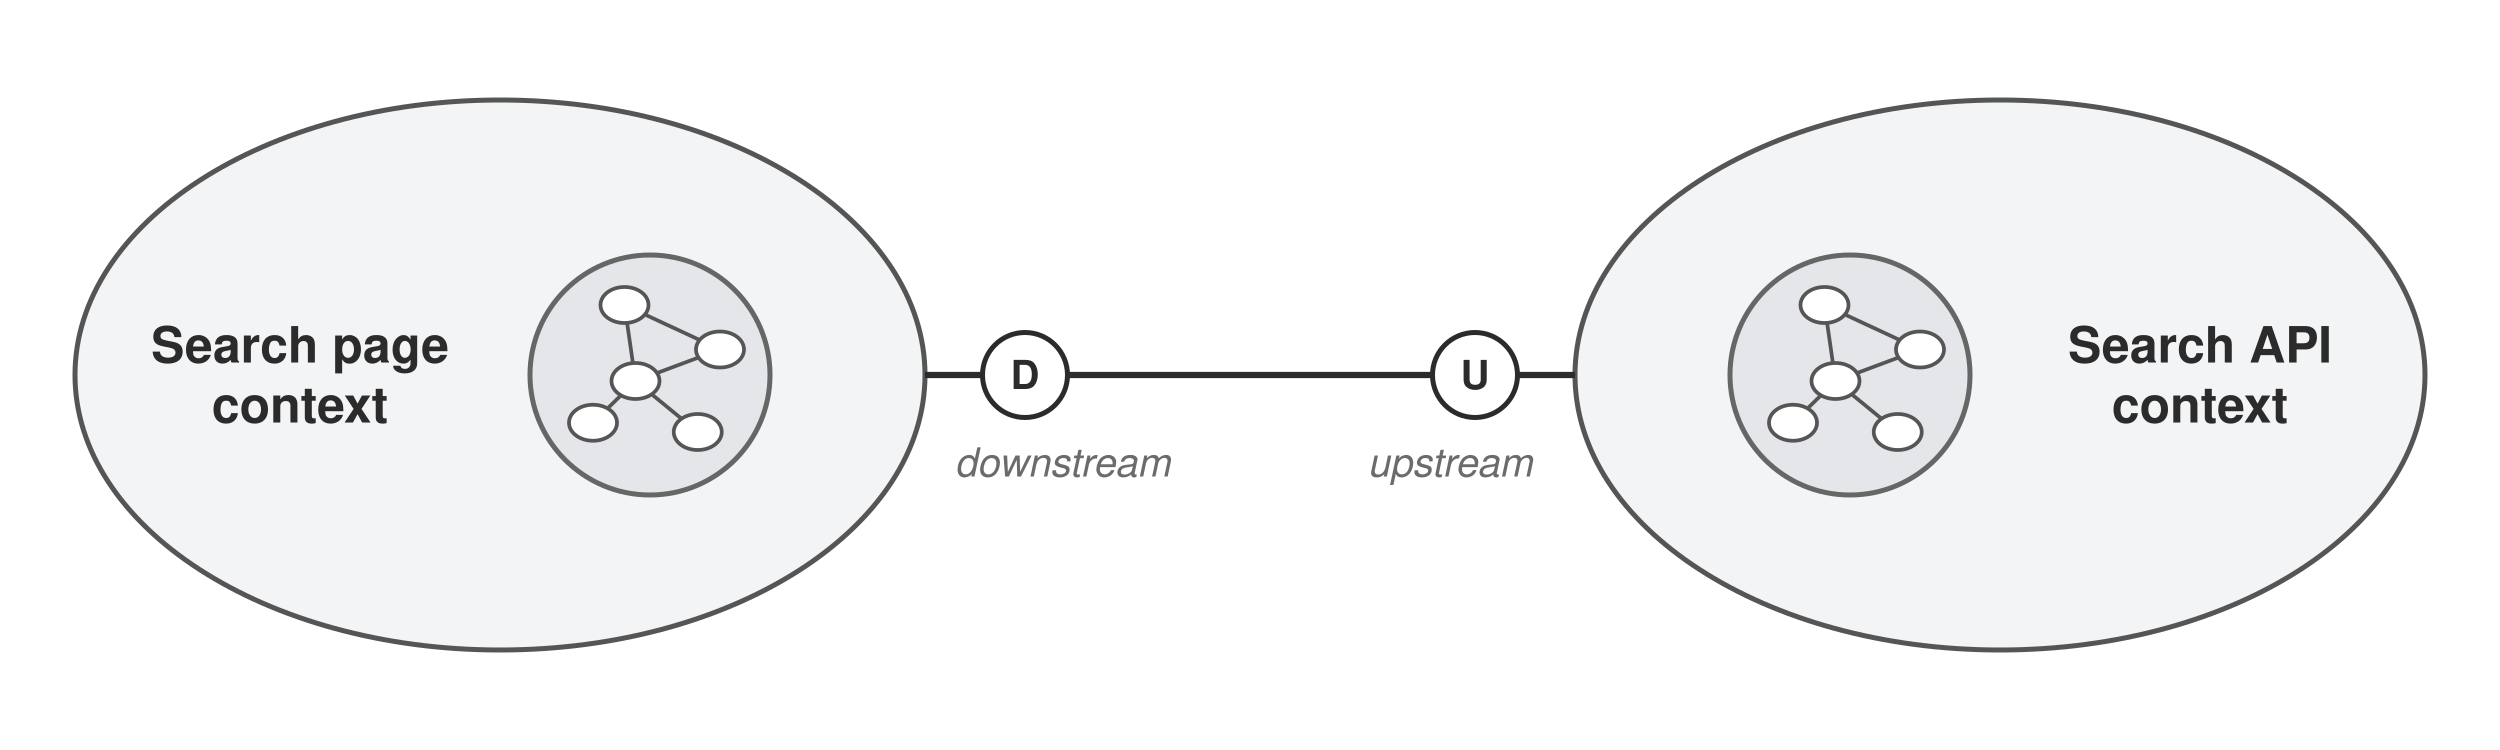
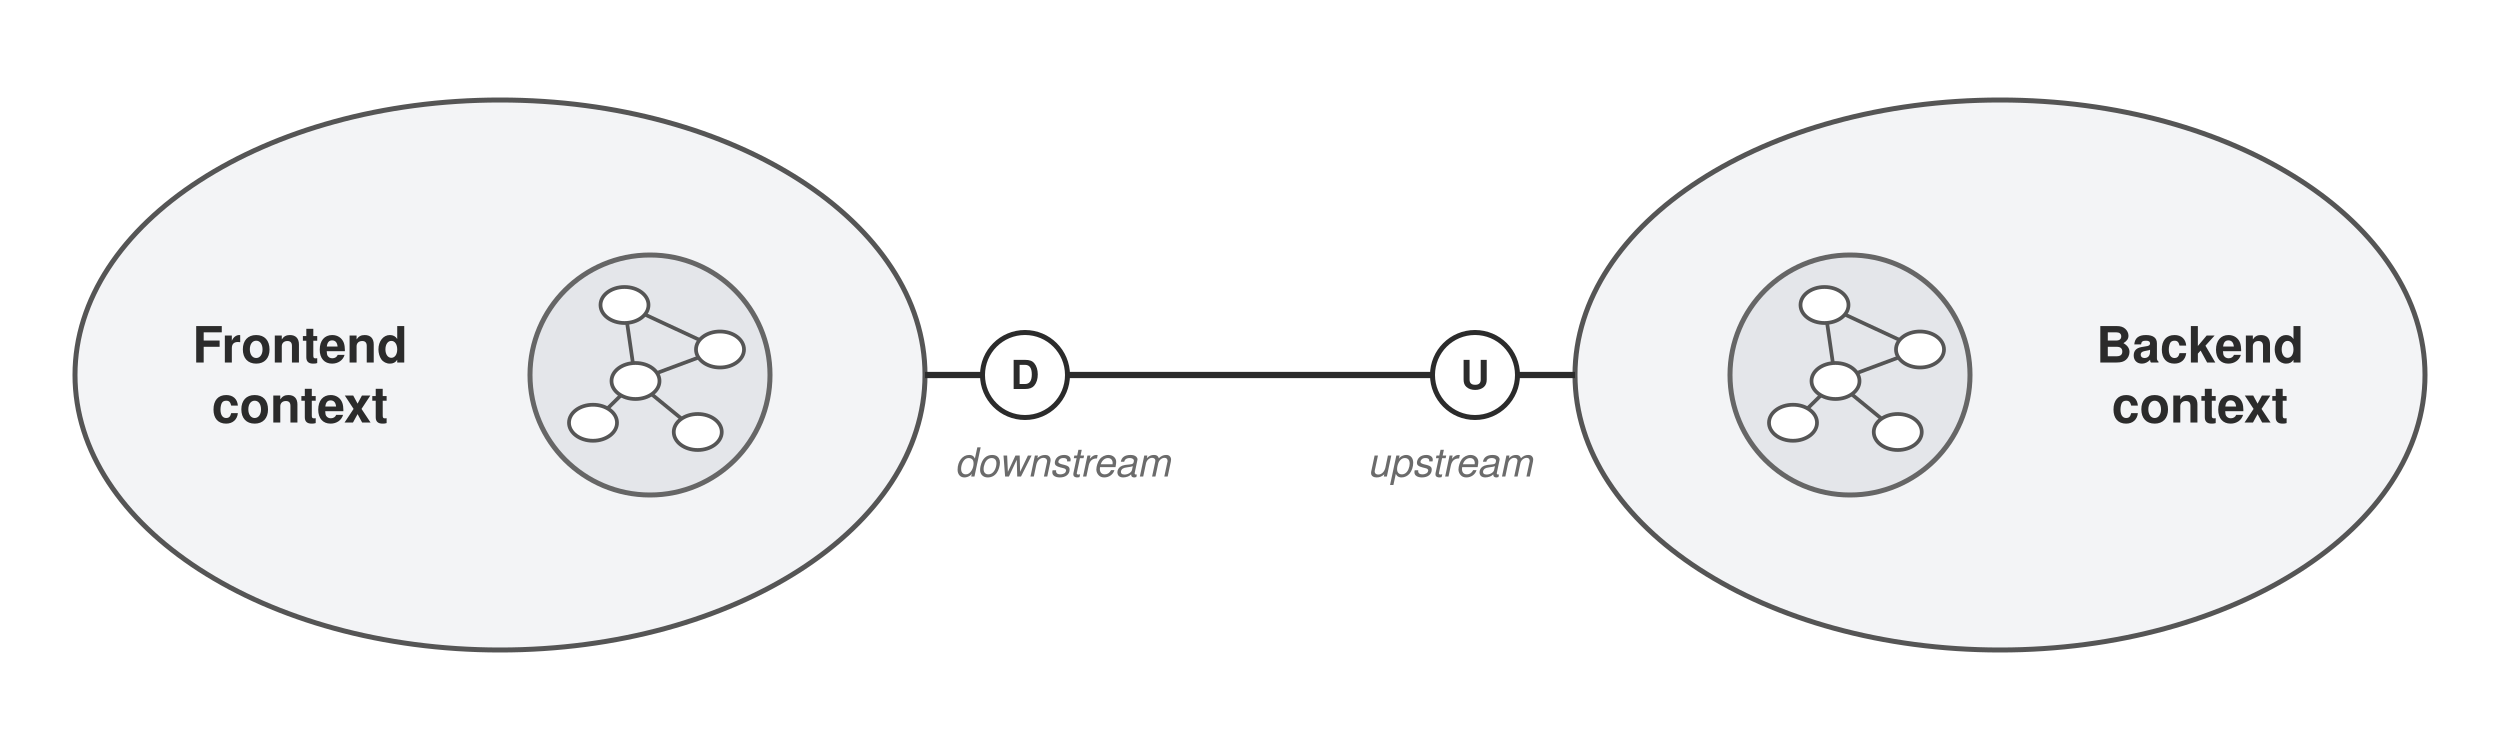
<svg xmlns="http://www.w3.org/2000/svg" width="1000" height="300" viewBox="0 0 1000 300" font-family="Helvetica, Arial, sans-serif">
  <defs>
    <marker id="a-ink" viewBox="0 0 10 10" refX="9" refY="5" markerWidth="8" markerHeight="8" orient="auto-start-reverse">
      <path d="M0,0 L10,5 L0,10 z" fill="#2b2b2b" />
    </marker>
    <marker id="a-blue" viewBox="0 0 10 10" refX="9" refY="5" markerWidth="8" markerHeight="8" orient="auto-start-reverse">
      <path d="M0,0 L10,5 L0,10 z" fill="#2f6db5" />
    </marker>
    <marker id="a-red" viewBox="0 0 10 10" refX="9" refY="5" markerWidth="8" markerHeight="8" orient="auto-start-reverse">
      <path d="M0,0 L10,5 L0,10 z" fill="#b5332e" />
    </marker>
    <marker id="a-green" viewBox="0 0 10 10" refX="9" refY="5" markerWidth="8" markerHeight="8" orient="auto-start-reverse">
      <path d="M0,0 L10,5 L0,10 z" fill="#3b8a55" />
    </marker>
    <marker id="a-ora" viewBox="0 0 10 10" refX="9" refY="5" markerWidth="8" markerHeight="8" orient="auto-start-reverse">
      <path d="M0,0 L10,5 L0,10 z" fill="#c0672b" />
    </marker>
    <marker id="a-muted" viewBox="0 0 10 10" refX="9" refY="5" markerWidth="8" markerHeight="8" orient="auto-start-reverse">
      <path d="M0,0 L10,5 L0,10 z" fill="#6b6b6b" />
    </marker>
    <marker id="dia" viewBox="0 0 20 10" refX="1" refY="5" markerWidth="16" markerHeight="8" orient="auto">
      <path d="M1,5 L10,1 L19,5 L10,9 z" fill="#2b2b2b" />
    </marker>
  </defs>
  <rect width="1000" height="300" fill="#ffffff" />
  <ellipse cx="200" cy="150" rx="170" ry="110" fill="#f3f4f6" stroke="#555" stroke-width="2" />
-   <text x="120" y="145.0" font-size="20" fill="#2b2b2b" font-weight="bold" text-anchor="middle">Search page</text>
+   <text x="120" y="145.0" font-size="20" fill="#2b2b2b" font-weight="bold" text-anchor="middle">Frontend</text>
  <text x="120" y="169.0" font-size="20" fill="#2b2b2b" font-weight="bold" text-anchor="middle">context</text>
  <circle cx="260" cy="150" r="48" fill="#e4e6ea" stroke="#666" stroke-width="2" />
  <path d="M254.2,152.4 L249.8,122.0" fill="none" stroke="#555" stroke-width="1.5" />
  <path d="M254.2,152.4 L288.0,139.8" fill="none" stroke="#555" stroke-width="1.5" />
  <path d="M254.2,152.4 L279.1,172.8" fill="none" stroke="#555" stroke-width="1.5" />
  <path d="M254.2,152.4 L237.2,169.1" fill="none" stroke="#555" stroke-width="1.5" />
  <path d="M249.8,122.0 L288.0,139.8" fill="none" stroke="#555" stroke-width="1.5" />
  <ellipse cx="254.2" cy="152.4" rx="9.6" ry="7.2" fill="#fff" stroke="#555" stroke-width="1.5" />
  <ellipse cx="249.8" cy="122.0" rx="9.6" ry="7.2" fill="#fff" stroke="#555" stroke-width="1.5" />
  <ellipse cx="288.0" cy="139.8" rx="9.6" ry="7.2" fill="#fff" stroke="#555" stroke-width="1.5" />
  <ellipse cx="279.1" cy="172.8" rx="9.6" ry="7.2" fill="#fff" stroke="#555" stroke-width="1.5" />
  <ellipse cx="237.2" cy="169.1" rx="9.6" ry="7.2" fill="#fff" stroke="#555" stroke-width="1.5" />
  <ellipse cx="800" cy="150" rx="170" ry="110" fill="#f3f4f6" stroke="#555" stroke-width="2" />
-   <text x="880" y="145.0" font-size="20" fill="#2b2b2b" font-weight="bold" text-anchor="middle">Search API</text>
+   <text x="880" y="145.0" font-size="20" fill="#2b2b2b" font-weight="bold" text-anchor="middle">Backend</text>
  <text x="880" y="169.0" font-size="20" fill="#2b2b2b" font-weight="bold" text-anchor="middle">context</text>
  <circle cx="740" cy="150" r="48" fill="#e4e6ea" stroke="#666" stroke-width="2" />
  <path d="M734.2,152.4 L729.8,122.0" fill="none" stroke="#555" stroke-width="1.5" />
  <path d="M734.2,152.4 L768.0,139.8" fill="none" stroke="#555" stroke-width="1.5" />
  <path d="M734.2,152.4 L759.1,172.8" fill="none" stroke="#555" stroke-width="1.5" />
  <path d="M734.2,152.4 L717.2,169.1" fill="none" stroke="#555" stroke-width="1.5" />
  <path d="M729.8,122.0 L768.0,139.8" fill="none" stroke="#555" stroke-width="1.5" />
  <ellipse cx="734.2" cy="152.4" rx="9.6" ry="7.2" fill="#fff" stroke="#555" stroke-width="1.5" />
  <ellipse cx="729.8" cy="122.0" rx="9.6" ry="7.2" fill="#fff" stroke="#555" stroke-width="1.5" />
  <ellipse cx="768.0" cy="139.8" rx="9.6" ry="7.2" fill="#fff" stroke="#555" stroke-width="1.5" />
  <ellipse cx="759.1" cy="172.8" rx="9.6" ry="7.2" fill="#fff" stroke="#555" stroke-width="1.5" />
  <ellipse cx="717.2" cy="169.1" rx="9.6" ry="7.2" fill="#fff" stroke="#555" stroke-width="1.5" />
  <path d="M370.0,150.0 L630.0,150.0" fill="none" stroke="#2b2b2b" stroke-width="2.5" />
  <rect x="393.0" y="133.0" width="34" height="34" rx="17" fill="#fff" stroke="#2b2b2b" stroke-width="2" />
  <text x="410" y="155.6" font-size="16" fill="#2b2b2b" font-weight="bold" text-anchor="middle">D</text>
  <rect x="573.0" y="133.0" width="34" height="34" rx="17" fill="#fff" stroke="#2b2b2b" stroke-width="2" />
  <text x="590" y="155.6" font-size="16" fill="#2b2b2b" font-weight="bold" text-anchor="middle">U</text>
  <text x="425" y="190.6" font-size="16" fill="#6b6b6b" font-weight="normal" text-anchor="middle" font-style="italic">downstream</text>
  <text x="580" y="190.6" font-size="16" fill="#6b6b6b" font-weight="normal" text-anchor="middle" font-style="italic">upstream</text>
</svg>
